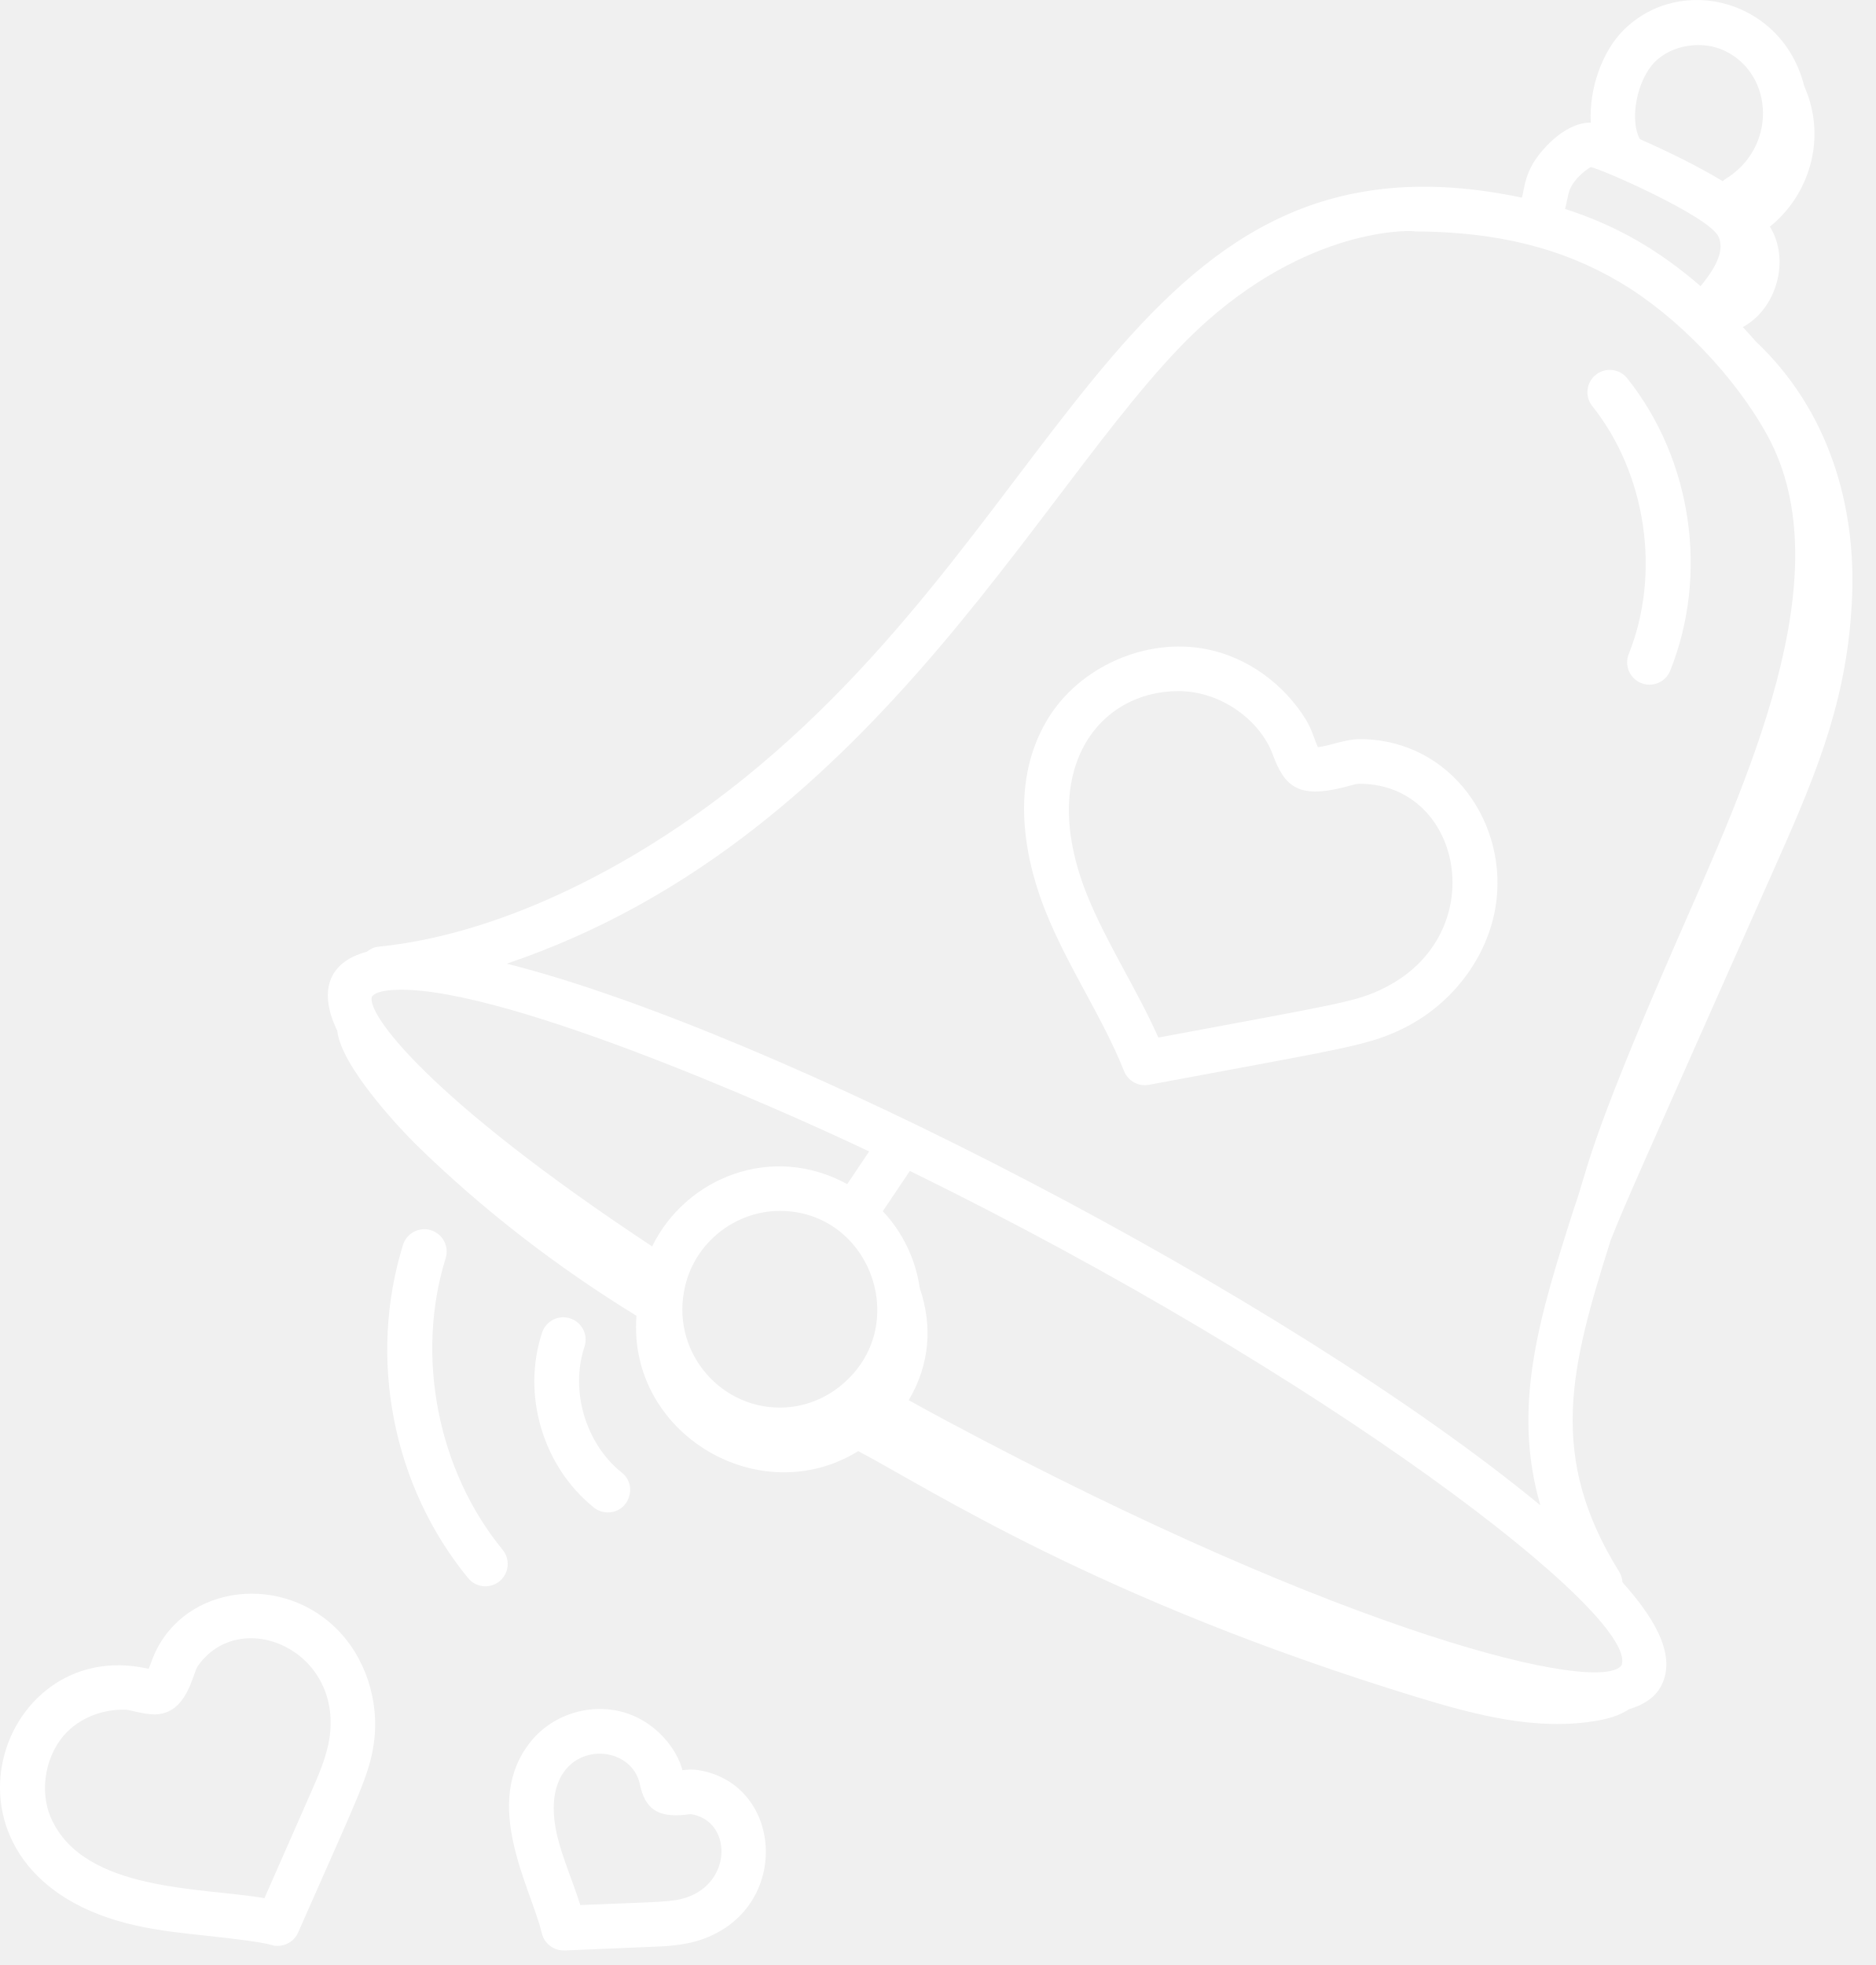
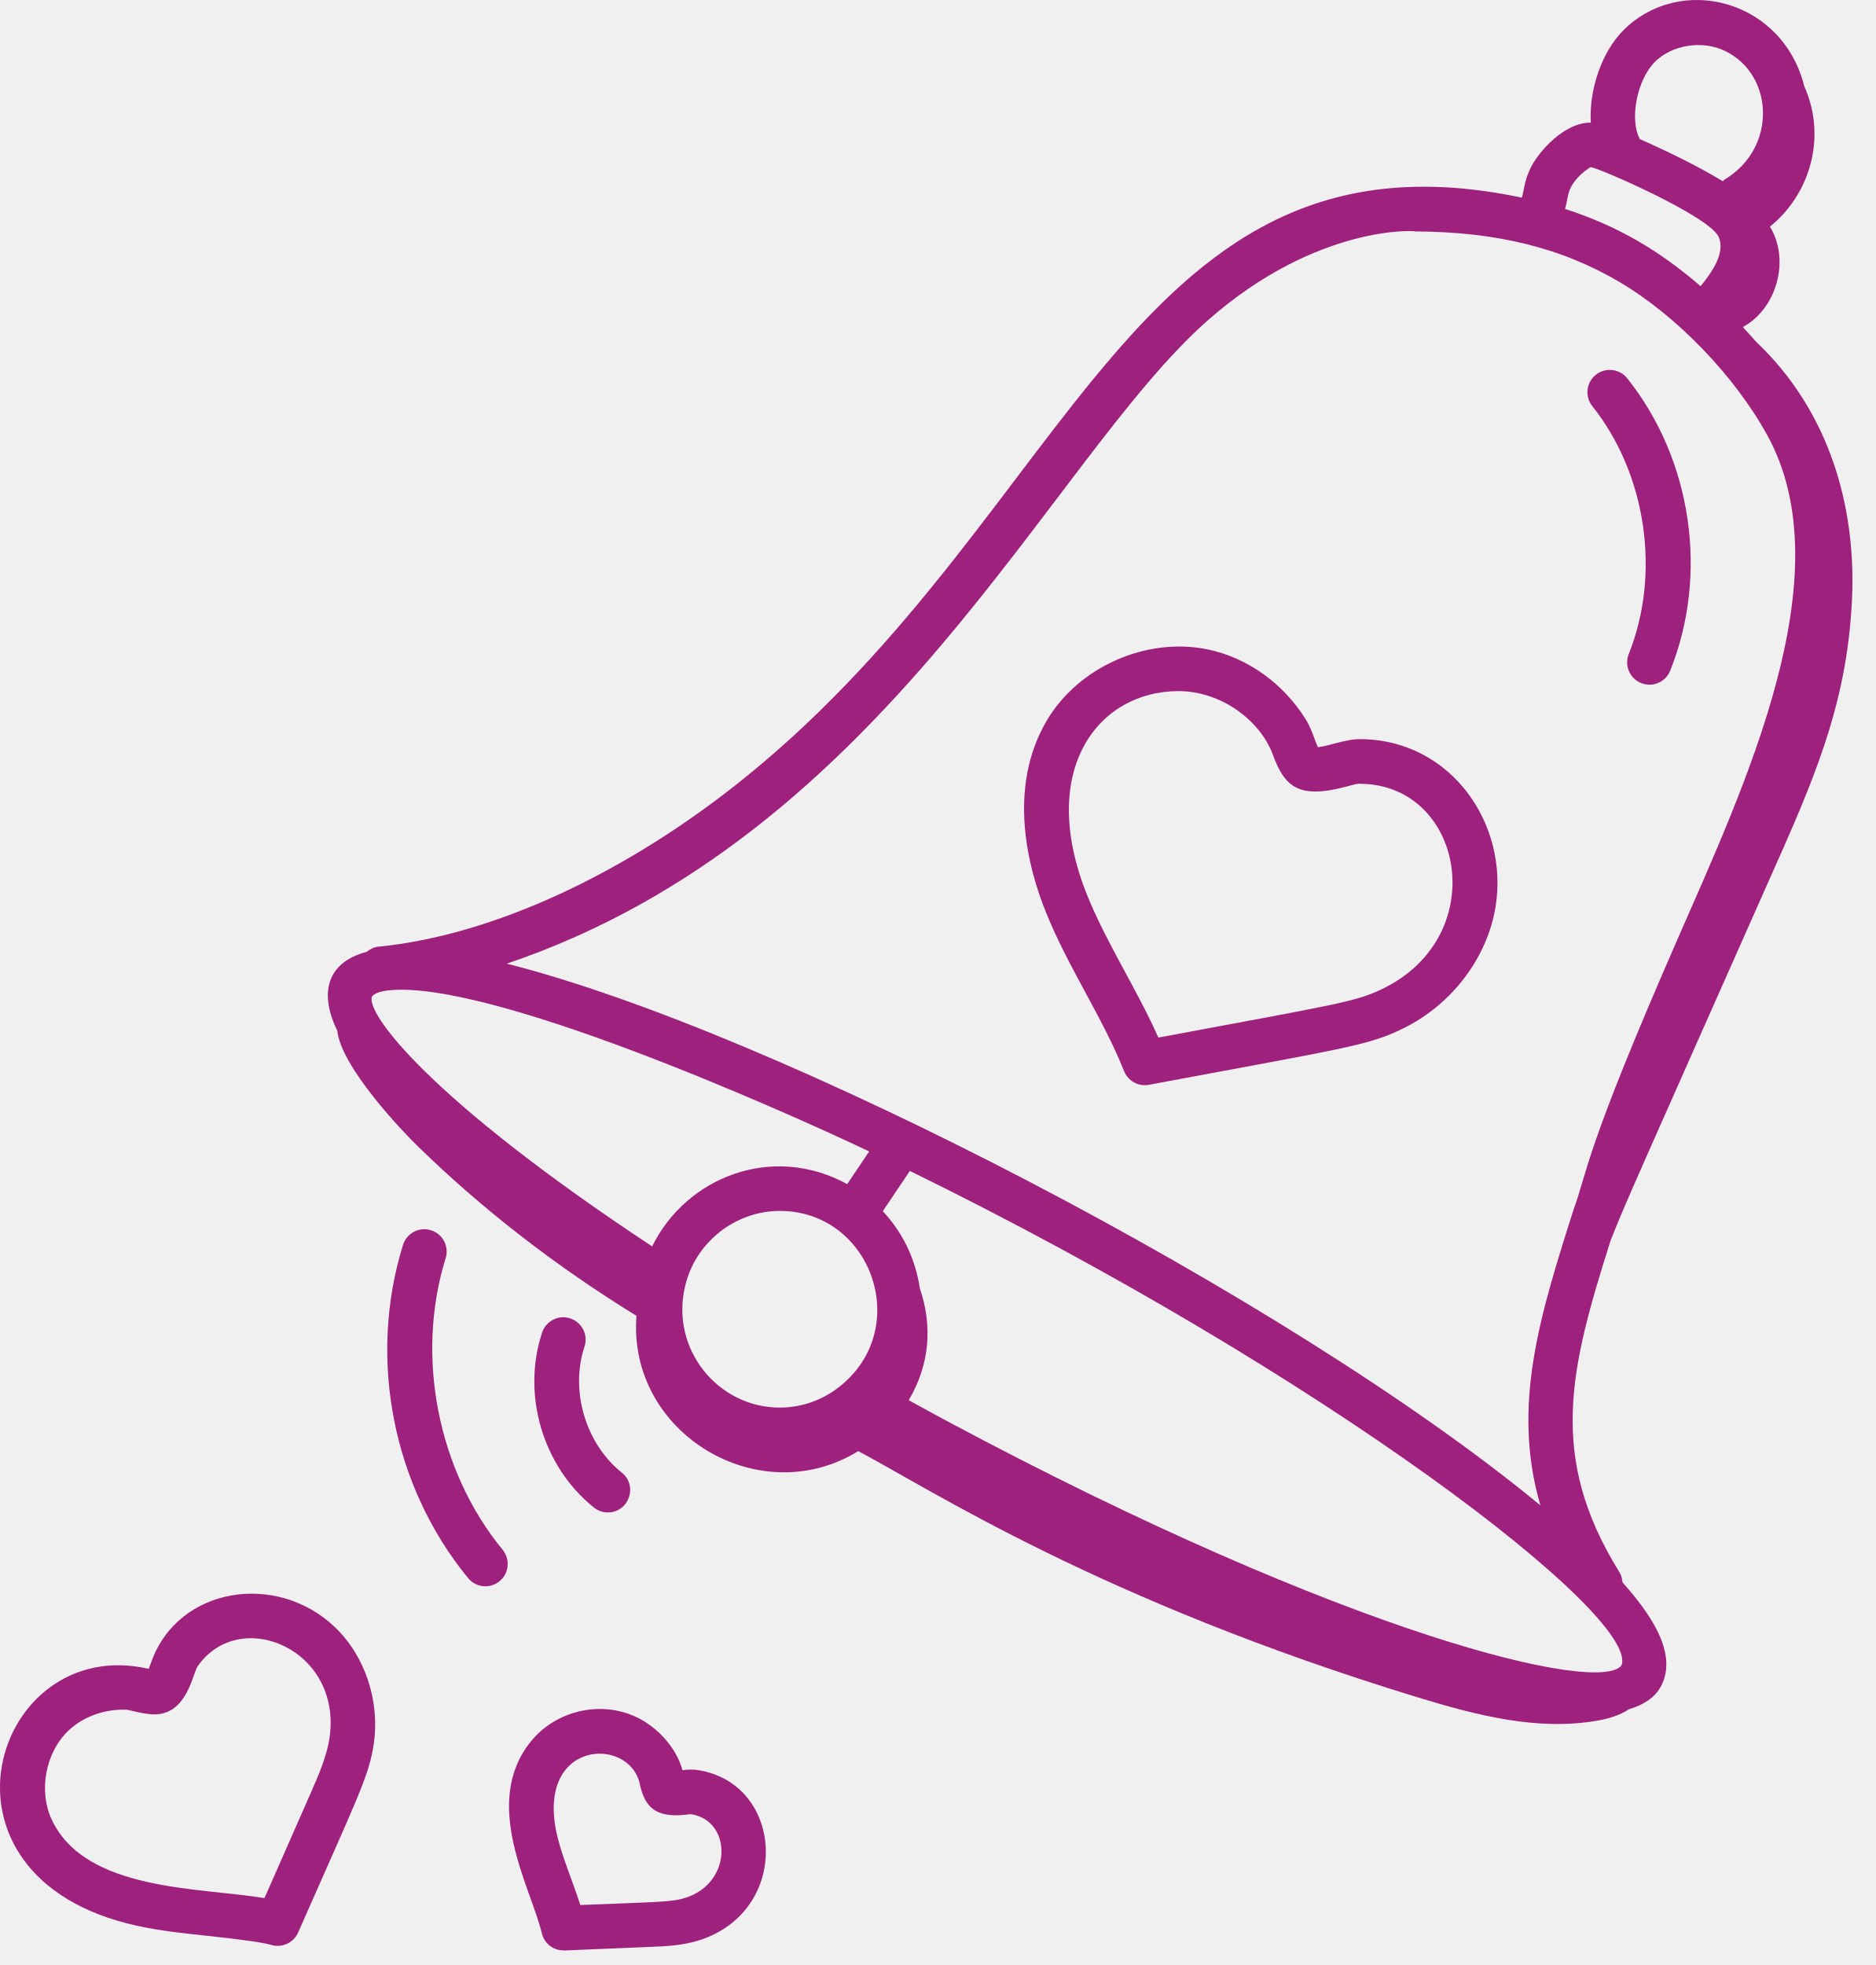
<svg xmlns="http://www.w3.org/2000/svg" width="63" height="66" viewBox="0 0 63 66" fill="none">
-   <path d="M37.758 35.976C37.892 36.311 38.244 36.502 38.594 36.436C45.163 35.205 45.954 35.129 47.154 34.533C48.778 33.728 49.96 32.166 50.238 30.454C50.686 27.692 48.763 24.87 45.74 24.826C45.226 24.809 44.647 25.061 44.269 25.095C44.162 24.869 44.071 24.503 43.865 24.168C43.134 22.987 41.927 22.086 40.537 21.806C38.496 21.399 36.242 22.397 35.175 24.181C33.804 26.478 34.554 29.198 35.123 30.614C35.879 32.499 37.048 34.186 37.758 35.976ZM39.586 23.213C41.048 23.213 42.339 24.227 42.748 25.329C43.145 26.409 43.593 26.841 45.175 26.434C45.376 26.383 45.593 26.307 45.718 26.326C49.16 26.374 50.111 31.394 46.487 33.189C45.547 33.656 44.973 33.715 38.911 34.85C38.179 33.206 37.163 31.667 36.514 30.055C34.831 25.859 36.892 23.213 39.586 23.213Z" fill="white" />
-   <path d="M5.091 55.798C5.065 55.87 5.028 55.97 4.993 56.053C-0.209 54.847 -2.806 63.041 4.578 64.677C5.368 64.852 6.166 64.936 6.937 65.017C9.451 65.283 9.001 65.357 9.328 65.357C9.62 65.357 9.892 65.186 10.014 64.909C12.022 60.348 12.404 59.642 12.557 58.555C12.761 57.111 12.258 55.615 11.247 54.65C9.291 52.786 5.997 53.297 5.091 55.798ZM11.072 58.346C10.981 58.992 10.694 59.642 10.416 60.272L8.883 63.755C6.756 63.389 2.858 63.546 1.732 61.105C1.291 60.151 1.527 58.88 2.279 58.147C2.797 57.643 3.544 57.394 4.257 57.427C4.341 57.431 4.843 57.585 5.206 57.584C6.299 57.558 6.461 56.219 6.649 55.953C8.063 53.949 11.488 55.392 11.072 58.346Z" fill="white" />
-   <path d="M18.2 64.932C18.28 65.272 18.583 65.51 18.929 65.51C19.166 65.51 18.087 65.544 21.85 65.391C22.36 65.372 22.938 65.348 23.511 65.162C26.595 64.157 26.346 59.917 23.457 59.455C23.267 59.423 23.086 59.438 22.924 59.456C22.732 58.721 22.047 57.898 21.123 57.568C19.964 57.153 18.613 57.531 17.838 58.484C16.147 60.562 17.834 63.397 18.2 64.932ZM21.493 59.927C21.66 60.715 22.045 61.06 23.034 60.953C23.104 60.945 23.172 60.931 23.219 60.935C24.587 61.156 24.617 63.221 23.046 63.736C22.579 63.888 22.225 63.876 19.492 63.986C19.245 63.199 18.903 62.427 18.724 61.688C17.937 58.433 21.148 58.289 21.493 59.927Z" fill="white" />
-   <path d="M51.473 5.529C51.271 5.893 51.213 6.203 51.171 6.428C51.147 6.555 51.133 6.606 51.117 6.638C38.115 3.898 36.108 17.141 25.056 26.093C21.049 29.34 16.547 31.419 12.706 31.798C12.556 31.812 12.43 31.88 12.32 31.968C10.978 32.324 10.71 33.353 11.33 34.62C11.449 35.826 13.512 37.991 13.992 38.46C16.227 40.644 18.717 42.56 21.38 44.195C21.073 48.144 25.507 50.791 28.829 48.74C31.282 50.033 36.915 53.736 47.607 57.006C49.571 57.606 51.636 58.148 53.659 57.792C54.031 57.726 54.408 57.618 54.717 57.41C55.206 57.264 55.581 57.026 55.785 56.654C56.409 55.517 55.364 54.119 54.5 53.144C54.491 53.028 54.464 52.912 54.398 52.805C51.971 48.905 52.749 45.946 54.101 41.667C54.622 40.349 54.887 39.791 59.78 28.764C61.111 25.764 62.072 23.347 62.213 20.068C62.345 16.992 61.441 13.796 58.985 11.474C58.843 11.308 58.692 11.148 58.543 10.986C59.688 10.365 60.139 8.723 59.453 7.612C60.748 6.579 61.396 4.666 60.607 2.895C59.884 -0.004 56.469 -0.899 54.542 1.006C53.831 1.708 53.371 2.968 53.437 4.125C53.417 4.125 53.403 4.118 53.383 4.119C52.515 4.15 51.722 5.082 51.473 5.529ZM52.784 6.258C53.033 5.811 53.541 5.543 53.441 5.617C53.656 5.617 57.404 7.249 57.726 7.949C57.978 8.497 57.483 9.17 57.125 9.612C55.75 8.429 54.38 7.604 52.572 7.017C52.658 6.713 52.659 6.483 52.784 6.258ZM29.196 38.674L28.459 39.772C25.921 38.383 23.034 39.559 21.906 41.865C21.884 41.85 21.864 41.837 21.842 41.822C21.844 41.811 21.847 41.8 21.85 41.789C21.846 41.799 21.845 41.811 21.841 41.821C14.404 36.903 12.292 34.038 12.493 33.474C12.575 33.364 12.769 33.297 13.044 33.265C16.407 32.897 26.136 37.22 29.196 38.674ZM54.469 55.934C53.75 56.919 45.338 54.961 31.827 47.739C31.388 47.505 30.956 47.267 30.525 47.029C31.241 45.817 31.325 44.521 30.898 43.272C30.752 42.276 30.312 41.381 29.654 40.682L30.563 39.329C44.581 46.194 55.078 54.279 54.469 55.934ZM23.017 43.187C23.017 43.187 23.017 43.188 23.018 43.183C23.362 41.728 24.698 40.672 26.194 40.672C29.192 40.672 30.602 44.417 28.386 46.417C28.38 46.422 28.381 46.421 28.381 46.421C27.778 46.973 27.001 47.278 26.194 47.278C24.11 47.278 22.502 45.302 23.017 43.187ZM40.555 10.774C44.255 7.506 47.623 7.751 47.523 7.773C50.279 7.783 52.474 8.328 54.429 9.489C56.339 10.623 58.277 12.637 59.367 14.623C61.944 19.317 58.622 26.345 56.342 31.563C53.224 38.693 53.348 39.278 52.862 40.614C51.719 44.208 50.772 47.22 51.743 50.561C43.254 43.556 25.993 34.625 17.022 32.367C29.765 28.065 35.272 15.441 40.555 10.774ZM55.596 2.072C56.175 1.502 57.184 1.344 57.943 1.71C59.6 2.509 59.697 4.979 57.929 6.032C57.905 6.047 57.891 6.07 57.869 6.087C57.032 5.576 55.979 5.069 55.086 4.673C54.727 4.019 54.986 2.676 55.596 2.072Z" fill="white" />
-   <path d="M54.711 21.968C54.557 22.352 54.744 22.789 55.128 22.943C55.522 23.098 55.952 22.905 56.104 22.526C57.402 19.288 56.835 15.433 54.66 12.706C54.401 12.383 53.93 12.33 53.606 12.588C53.282 12.845 53.229 13.317 53.487 13.641C55.303 15.918 55.796 19.264 54.711 21.968Z" fill="white" />
-   <path d="M19.157 44.283C18.764 44.151 18.34 44.366 18.21 44.758C17.518 46.844 18.234 49.261 19.95 50.635C20.088 50.745 20.253 50.799 20.418 50.799C21.126 50.799 21.438 49.903 20.887 49.463C19.67 48.489 19.143 46.71 19.634 45.231C19.764 44.838 19.551 44.414 19.157 44.283Z" fill="white" />
-   <path d="M14.476 41.321C14.081 41.197 13.66 41.419 13.537 41.814C12.352 45.63 13.19 49.918 15.725 53.006C15.987 53.326 16.46 53.372 16.78 53.11C17.1 52.847 17.147 52.375 16.884 52.054C14.7 49.392 13.948 45.548 14.97 42.26C15.093 41.864 14.872 41.443 14.476 41.321Z" fill="white" />
+   <path d="M37.758 35.976C37.892 36.311 38.244 36.502 38.594 36.436C45.163 35.205 45.954 35.129 47.154 34.533C48.778 33.728 49.96 32.166 50.238 30.454C50.686 27.692 48.763 24.87 45.74 24.826C45.226 24.809 44.647 25.061 44.269 25.095C44.162 24.869 44.071 24.503 43.865 24.168C43.134 22.987 41.927 22.086 40.537 21.806C38.496 21.399 36.242 22.397 35.175 24.181C33.804 26.478 34.554 29.198 35.123 30.614C35.879 32.499 37.048 34.186 37.758 35.976ZM39.586 23.213C41.048 23.213 42.339 24.227 42.748 25.329C43.145 26.409 43.593 26.841 45.175 26.434C45.376 26.383 45.593 26.307 45.718 26.326C49.16 26.374 50.111 31.394 46.487 33.189C45.547 33.656 44.973 33.715 38.911 34.85C38.179 33.206 37.163 31.667 36.514 30.055C34.831 25.859 36.892 23.213 39.586 23.213Z" fill="#9F217E" />
+   <path d="M5.091 55.798C5.065 55.87 5.028 55.97 4.993 56.053C-0.209 54.847 -2.806 63.041 4.578 64.677C5.368 64.852 6.166 64.936 6.937 65.017C9.451 65.283 9.001 65.357 9.328 65.357C9.62 65.357 9.892 65.186 10.014 64.909C12.022 60.348 12.404 59.642 12.557 58.555C12.761 57.111 12.258 55.615 11.247 54.65C9.291 52.786 5.997 53.297 5.091 55.798ZM11.072 58.346C10.981 58.992 10.694 59.642 10.416 60.272L8.883 63.755C6.756 63.389 2.858 63.546 1.732 61.105C1.291 60.151 1.527 58.88 2.279 58.147C2.797 57.643 3.544 57.394 4.257 57.427C4.341 57.431 4.843 57.585 5.206 57.584C6.299 57.558 6.461 56.219 6.649 55.953C8.063 53.949 11.488 55.392 11.072 58.346Z" fill="#9F217E" />
+   <path d="M18.2 64.932C18.28 65.272 18.583 65.51 18.929 65.51C19.166 65.51 18.087 65.544 21.85 65.391C22.36 65.372 22.938 65.348 23.511 65.162C26.595 64.157 26.346 59.917 23.457 59.455C23.267 59.423 23.086 59.438 22.924 59.456C22.732 58.721 22.047 57.898 21.123 57.568C19.964 57.153 18.613 57.531 17.838 58.484C16.147 60.562 17.834 63.397 18.2 64.932ZM21.493 59.927C21.66 60.715 22.045 61.06 23.034 60.953C23.104 60.945 23.172 60.931 23.219 60.935C24.587 61.156 24.617 63.221 23.046 63.736C22.579 63.888 22.225 63.876 19.492 63.986C19.245 63.199 18.903 62.427 18.724 61.688C17.937 58.433 21.148 58.289 21.493 59.927Z" fill="#9F217E" />
+   <path d="M51.473 5.529C51.271 5.893 51.213 6.203 51.171 6.428C51.147 6.555 51.133 6.606 51.117 6.638C38.115 3.898 36.108 17.141 25.056 26.093C21.049 29.34 16.547 31.419 12.706 31.798C12.556 31.812 12.43 31.88 12.32 31.968C10.978 32.324 10.71 33.353 11.33 34.62C11.449 35.826 13.512 37.991 13.992 38.46C16.227 40.644 18.717 42.56 21.38 44.195C21.073 48.144 25.507 50.791 28.829 48.74C31.282 50.033 36.915 53.736 47.607 57.006C49.571 57.606 51.636 58.148 53.659 57.792C54.031 57.726 54.408 57.618 54.717 57.41C55.206 57.264 55.581 57.026 55.785 56.654C56.409 55.517 55.364 54.119 54.5 53.144C54.491 53.028 54.464 52.912 54.398 52.805C51.971 48.905 52.749 45.946 54.101 41.667C54.622 40.349 54.887 39.791 59.78 28.764C61.111 25.764 62.072 23.347 62.213 20.068C62.345 16.992 61.441 13.796 58.985 11.474C58.843 11.308 58.692 11.148 58.543 10.986C59.688 10.365 60.139 8.723 59.453 7.612C60.748 6.579 61.396 4.666 60.607 2.895C59.884 -0.004 56.469 -0.899 54.542 1.006C53.831 1.708 53.371 2.968 53.437 4.125C53.417 4.125 53.403 4.118 53.383 4.119C52.515 4.15 51.722 5.082 51.473 5.529ZM52.784 6.258C53.033 5.811 53.541 5.543 53.441 5.617C53.656 5.617 57.404 7.249 57.726 7.949C57.978 8.497 57.483 9.17 57.125 9.612C55.75 8.429 54.38 7.604 52.572 7.017C52.658 6.713 52.659 6.483 52.784 6.258ZM29.196 38.674L28.459 39.772C25.921 38.383 23.034 39.559 21.906 41.865C21.884 41.85 21.864 41.837 21.842 41.822C21.844 41.811 21.847 41.8 21.85 41.789C21.846 41.799 21.845 41.811 21.841 41.821C14.404 36.903 12.292 34.038 12.493 33.474C12.575 33.364 12.769 33.297 13.044 33.265C16.407 32.897 26.136 37.22 29.196 38.674ZM54.469 55.934C53.75 56.919 45.338 54.961 31.827 47.739C31.388 47.505 30.956 47.267 30.525 47.029C31.241 45.817 31.325 44.521 30.898 43.272C30.752 42.276 30.312 41.381 29.654 40.682L30.563 39.329C44.581 46.194 55.078 54.279 54.469 55.934ZM23.017 43.187C23.017 43.187 23.017 43.188 23.018 43.183C23.362 41.728 24.698 40.672 26.194 40.672C29.192 40.672 30.602 44.417 28.386 46.417C28.38 46.422 28.381 46.421 28.381 46.421C27.778 46.973 27.001 47.278 26.194 47.278C24.11 47.278 22.502 45.302 23.017 43.187ZM40.555 10.774C44.255 7.506 47.623 7.751 47.523 7.773C50.279 7.783 52.474 8.328 54.429 9.489C56.339 10.623 58.277 12.637 59.367 14.623C61.944 19.317 58.622 26.345 56.342 31.563C53.224 38.693 53.348 39.278 52.862 40.614C51.719 44.208 50.772 47.22 51.743 50.561C43.254 43.556 25.993 34.625 17.022 32.367C29.765 28.065 35.272 15.441 40.555 10.774ZM55.596 2.072C56.175 1.502 57.184 1.344 57.943 1.71C59.6 2.509 59.697 4.979 57.929 6.032C57.905 6.047 57.891 6.07 57.869 6.087C57.032 5.576 55.979 5.069 55.086 4.673C54.727 4.019 54.986 2.676 55.596 2.072Z" fill="#9F217E" />
+   <path d="M54.711 21.968C54.557 22.352 54.744 22.789 55.128 22.943C55.522 23.098 55.952 22.905 56.104 22.526C57.402 19.288 56.835 15.433 54.66 12.706C54.401 12.383 53.93 12.33 53.606 12.588C53.282 12.845 53.229 13.317 53.487 13.641C55.303 15.918 55.796 19.264 54.711 21.968Z" fill="#9F217E" />
+   <path d="M19.157 44.283C18.764 44.151 18.34 44.366 18.21 44.758C17.518 46.844 18.234 49.261 19.95 50.635C20.088 50.745 20.253 50.799 20.418 50.799C21.126 50.799 21.438 49.903 20.887 49.463C19.67 48.489 19.143 46.71 19.634 45.231C19.764 44.838 19.551 44.414 19.157 44.283Z" fill="#9F217E" />
+   <path d="M14.476 41.321C14.081 41.197 13.66 41.419 13.537 41.814C12.352 45.63 13.19 49.918 15.725 53.006C15.987 53.326 16.46 53.372 16.78 53.11C17.1 52.847 17.147 52.375 16.884 52.054C14.7 49.392 13.948 45.548 14.97 42.26C15.093 41.864 14.872 41.443 14.476 41.321Z" fill="#9F217E" />
</svg>
